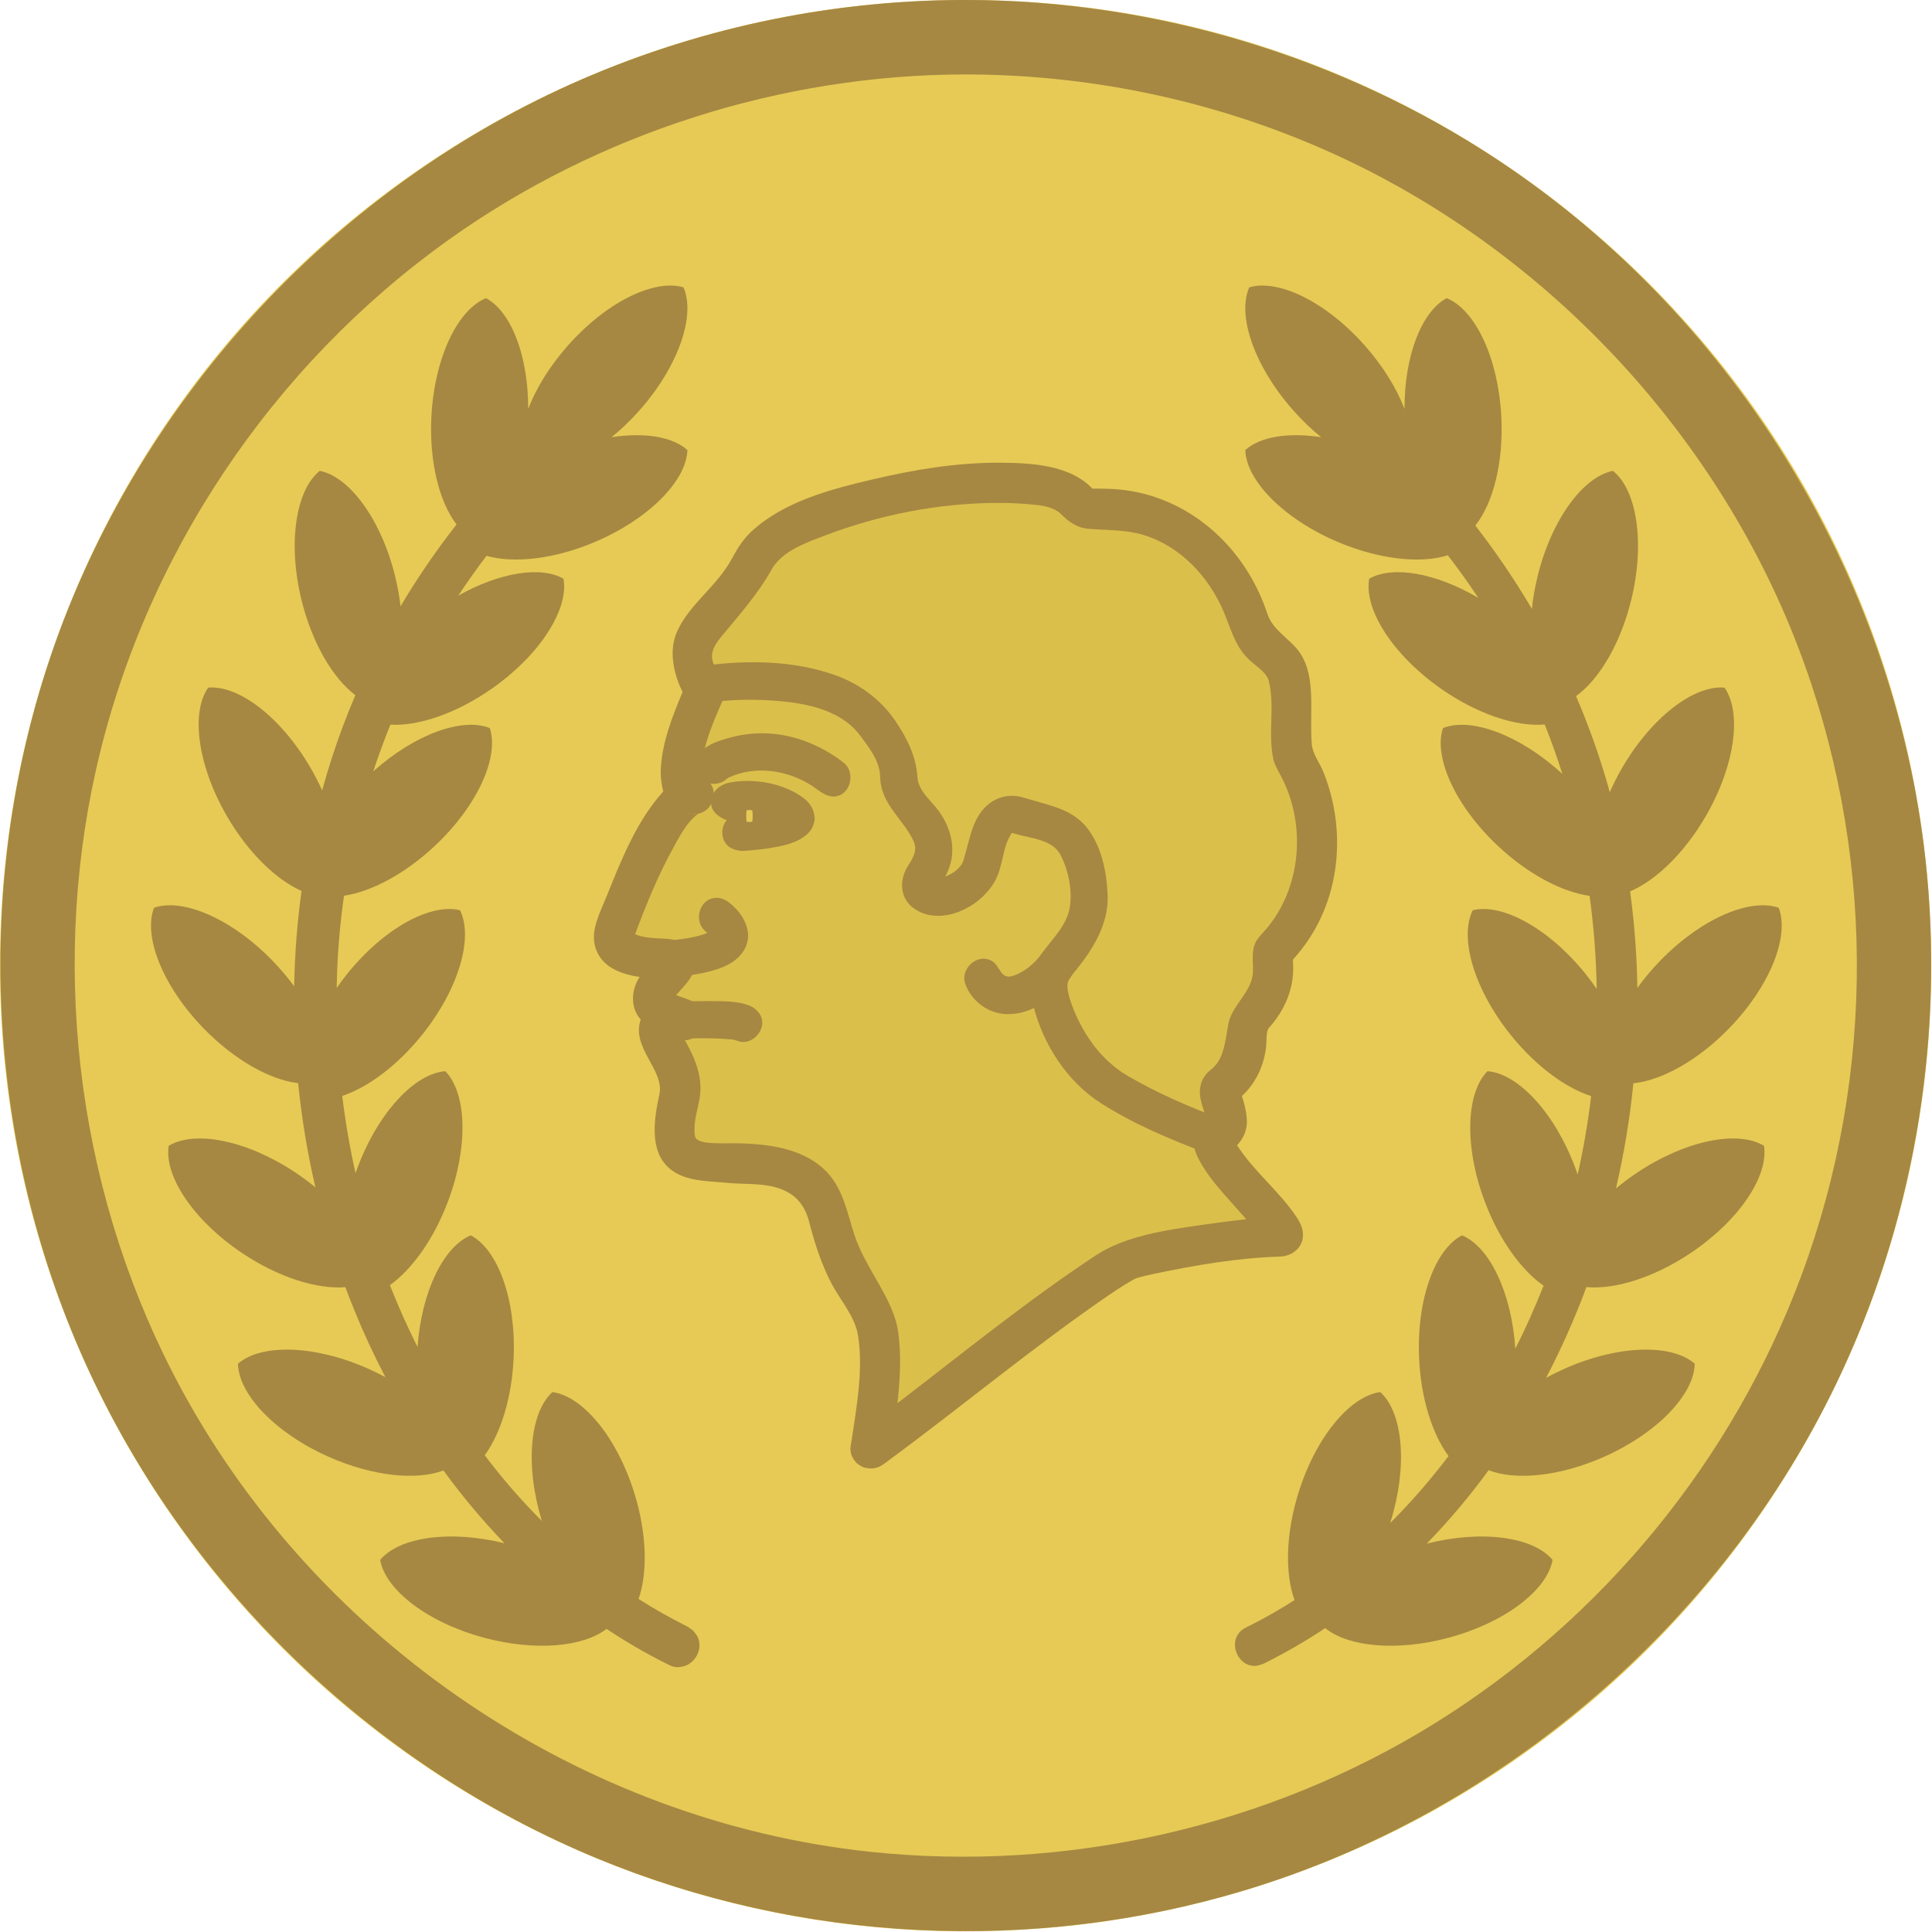
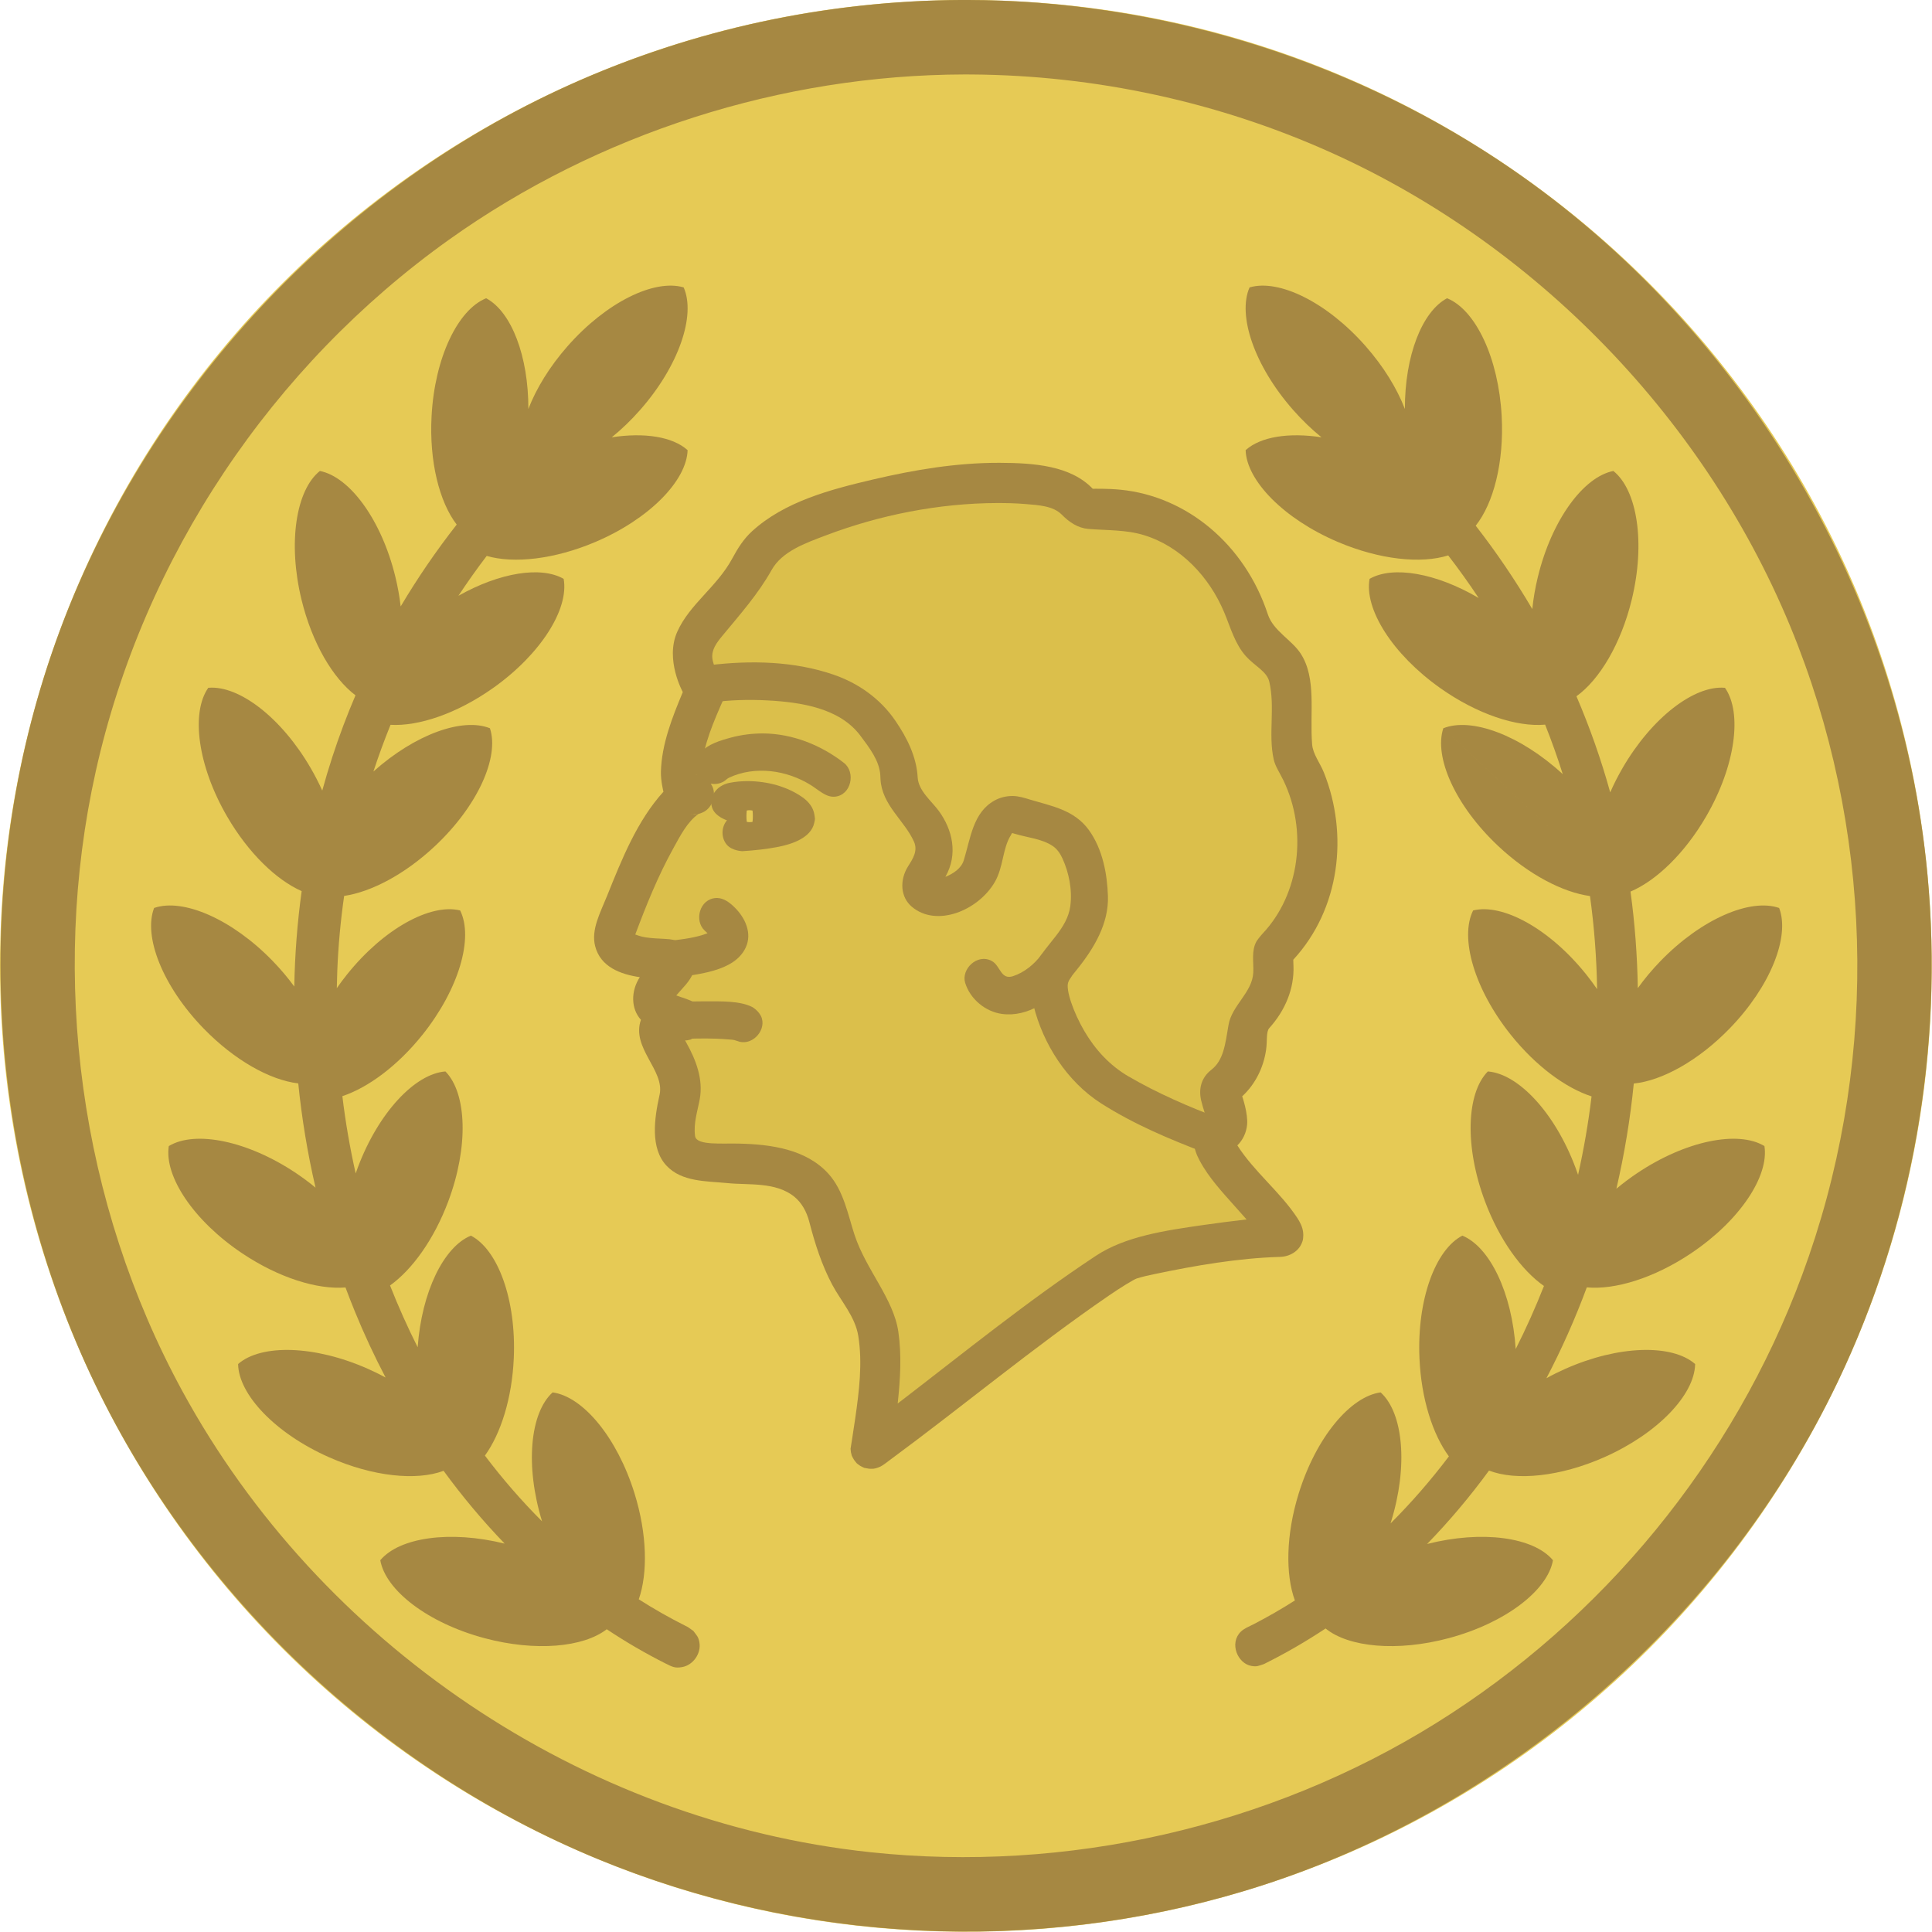
- <svg xmlns="http://www.w3.org/2000/svg" width="100%" height="100%" viewBox="0 0 865 865" version="1.1" xml:space="preserve" style="fill-rule:evenodd;clip-rule:evenodd;stroke-linejoin:round;stroke-miterlimit:2;">
+ <svg xmlns="http://www.w3.org/2000/svg" width="100%" height="100%" viewBox="0 0 756 756" version="1.1" xml:space="preserve" style="fill-rule:evenodd;clip-rule:evenodd;stroke-linejoin:round;stroke-miterlimit:2;">
  <g transform="matrix(1,0,0,1,-687.256,-387.769)">
    <g transform="matrix(2.02492,0,0,2.35797,0,0)">
-       <g transform="matrix(1.36605,0,0,0.653248,-4537.04,-1672.57)">
+       <g transform="matrix(1.19418,0,0,0.571058,-3923.5,-1441.44)">
        <g transform="matrix(0.446468,0,0,0.80177,1112.14,1537.37)">
          <circle cx="5854.59" cy="1940.01" r="350.082" style="fill:rgb(230,202,85);" />
        </g>
        <g transform="matrix(0.446468,0,0,0.80177,1112.14,1537.37)">
          <path d="M5855.15,1589.93C5923.24,1590.09 5991.07,1610.51 6047.64,1647.99C6134.12,1705.31 6193.31,1802.16 6203.13,1907C6209.01,1969.78 6197.71,2034.07 6170.59,2090.77C6128.59,2178.55 6048.69,2247.24 5955.56,2275.29C5879.1,2298.31 5795.04,2294.33 5720.83,2263.59C5642.07,2230.96 5576.04,2168.44 5539.05,2091.73C5499.73,2010.17 5493.75,1913.02 5523.26,1826.77C5554.18,1736.39 5623.9,1659.77 5711.54,1620.44C5755.79,1600.58 5804,1590.2 5852.89,1589.93C5853.65,1589.93 5854.4,1589.93 5855.15,1589.93ZM5854.07,1616.92C5787.86,1617.08 5721.43,1638.16 5667.23,1676.83C5603.3,1722.45 5556.57,1791.62 5539.22,1869.51C5522.55,1944.33 5533.32,2025.79 5570.73,2094.36C5620.34,2185.3 5714.96,2250.09 5820.02,2261.27C5890.96,2268.82 5964.41,2252.21 6024.94,2214.53C6085.37,2176.92 6132.72,2119.51 6157.73,2051.96C6184.81,1978.85 6184.41,1897.22 6156.16,1823.89C6126.18,1746.09 6064.12,1679.98 5987.04,1645.27C5946.21,1626.88 5901.59,1617.24 5856.68,1616.93C5855.81,1616.92 5854.94,1616.92 5854.07,1616.92Z" style="fill:rgb(166,136,66);" />
        </g>
        <g transform="matrix(0.307187,0,0,0.551648,2246.5,1683.77)">
          <path d="M4680.67,2405.82C4680.67,2405.82 4654.26,2461.64 4673.1,2463.92C4673.74,2463.99 4659.32,2461.24 4631.97,2534.87C4626.73,2548.98 4646.49,2550.19 4656.97,2550.6C4678.41,2551.42 4633.99,2569.95 4659.79,2579.63C4685.6,2589.3 4643.26,2571.97 4658.18,2596.96C4673.1,2621.96 4662.5,2620.74 4663.02,2642.92C4663.42,2660.26 4683.98,2657.03 4692.85,2658.24C4701.72,2659.45 4736.8,2654.21 4744.46,2687.67C4752.12,2721.14 4767.03,2730.81 4769.86,2745.73C4772.68,2760.64 4770.94,2782.18 4766.23,2808.62C4765.92,2810.37 4886.77,2714.28 4902.5,2709.04C4918.22,2703.8 4972.24,2696.95 4982.32,2696.95C4992.4,2696.95 4935.55,2648.55 4949.12,2643.03C4961.26,2638.09 4946.39,2621.65 4951.42,2617.94C4969.91,2604.3 4961.05,2587.91 4968.17,2580.11C4984.8,2561.9 4975.04,2550.03 4979.38,2545.6C5016.07,2508.04 4998.15,2458.09 4990.39,2446.98C4985.63,2440.17 4989.98,2415.54 4986.36,2401.43C4982.73,2387.32 4971.44,2390.94 4965.39,2372.4C4959.34,2353.85 4940.37,2311.8 4883.55,2313.54C4869.26,2313.97 4884.15,2298.42 4825.65,2299.94C4805.24,2300.47 4718.25,2312.73 4704.14,2341.76C4690.03,2370.79 4663.9,2377.2 4674.71,2401.83C4675.98,2404.73 4680.67,2405.82 4680.67,2405.82Z" style="fill:rgb(219,191,75);" />
        </g>
        <g transform="matrix(0.307187,0,0,0.551648,2246.5,1683.77)">
          <path d="M4834.04,2289.24C4852.28,2289.3 4871.55,2290.7 4883.21,2302.92C4883.21,2302.92 4890.93,2302.73 4897.82,2303.41C4932.87,2306.86 4963.41,2332.38 4975.45,2369.07C4978.38,2377.87 4988.09,2382.5 4992.79,2389.8C5001.2,2402.85 4997.47,2420.77 4998.77,2437.49C4999.18,2442.76 5002.91,2447.2 5005.02,2452.51C5017.93,2484.91 5013.61,2524.14 4988.85,2551.01C4988.85,2551.01 4988.85,2552.25 4988.9,2553.08C4988.92,2553.62 4988.92,2553.62 4988.95,2554.16C4989.44,2566.24 4984.54,2577.81 4976.22,2587.01C4974.45,2588.97 4975.24,2593.83 4974.49,2598.74C4973.1,2607.89 4968.88,2616.54 4961.94,2622.97C4961.94,2622.97 4965.13,2631.97 4964.51,2638.07C4964.1,2642.11 4962.29,2646 4959.39,2648.82C4968.19,2662.64 4981.89,2673.27 4990.91,2686.95C4992.41,2689.21 4993.67,2691.72 4994.02,2694.42L4994.13,2696.02C4994.05,2698.73 4993.8,2699.08 4993.34,2700.26C4991.62,2704.64 4986.88,2707.44 4981.82,2707.55C4959.59,2708.22 4937.38,2712.08 4915.75,2716.61C4912.61,2717.27 4909.45,2717.96 4906.43,2718.91C4904.84,2719.41 4897.73,2723.79 4891.69,2727.94C4852.05,2755.14 4814.98,2786.09 4775.93,2814.86C4773.75,2816.47 4772.05,2818.06 4769.02,2818.88C4769.02,2818.88 4767.93,2819.12 4767.82,2819.13C4765.34,2819.28 4765.34,2819.13 4762.89,2818.7L4762.88,2818.7C4760.81,2817.75 4760.81,2817.74 4758.99,2816.37L4758.98,2816.37C4757.39,2814.48 4757.38,2814.47 4756.27,2812.26L4756.27,2812.25C4755.79,2810.47 4755.79,2810.47 4755.63,2808.63C4755.63,2808.63 4756.98,2800.3 4758.07,2792.77C4760.16,2778.26 4761.98,2763.48 4759.7,2749.18C4758.08,2739.05 4750.56,2730.81 4746,2722.25C4740.41,2711.74 4736.84,2700.49 4733.83,2688.83C4732.5,2683.86 4730.01,2679.1 4726,2675.85C4716.21,2667.9 4701.79,2669.81 4690.94,2668.69C4679.51,2667.59 4666.74,2668.08 4658.69,2659.52C4650,2650.28 4652.24,2634.64 4655.03,2622.13C4657.86,2609.18 4640,2597.56 4645.2,2582.65C4639.85,2576.76 4639.87,2567.49 4644.6,2560.2C4634.67,2558.74 4623.85,2554.91 4621.06,2543.76C4618.89,2535.09 4623.8,2526.24 4627.42,2517.24C4635.23,2497.8 4643.24,2477.75 4657.06,2462.51C4657.06,2462.51 4655.61,2456.8 4655.73,2452.01C4656.09,2437.48 4661.68,2423.39 4667.26,2410.01C4667.26,2410.01 4657.8,2392.96 4664.3,2378.33C4670.86,2363.58 4685.3,2354.63 4693.44,2339.42C4696.22,2334.22 4699.41,2329.24 4703.73,2325.3C4720.89,2309.63 4744.99,2303.3 4767.45,2298.03C4789.28,2292.92 4811.28,2289.2 4834.04,2289.24ZM4832.82,2310.43C4801.88,2310.54 4770.82,2316.78 4742.62,2327.47C4731.77,2331.58 4719.55,2335.85 4714.01,2345.76C4706.89,2358.48 4697.26,2369.28 4687.93,2380.58C4685.14,2383.95 4682.32,2387.74 4682.82,2392.18C4682.96,2393.39 4683.28,2394.57 4683.68,2395.72L4686.1,2396.72C4689.4,2399.42 4691.74,2403.28 4691.16,2407.32C4690.86,2409.4 4689.83,2411.23 4688.99,2413.13C4683.64,2425.25 4678.12,2437.66 4677.01,2450.9C4676.9,2452.23 4676.96,2454.19 4676.96,2454.19L4678.9,2455.04L4681.49,2457.42C4682.04,2458.45 4682.78,2459.41 4683.15,2460.51C4684.69,2465.05 4682.72,2470.37 4678.8,2472.86C4677.56,2473.65 4675.46,2474.24 4675.46,2474.24C4669.61,2478.42 4665.96,2485.6 4662.14,2492.54C4654.17,2506.97 4647.99,2522.3 4642.22,2537.72C4642.22,2537.72 4644.95,2538.82 4647.65,2539.23C4651.08,2539.74 4654.56,2539.86 4658.03,2540.04C4660.04,2540.15 4660.58,2540.23 4661.82,2540.46C4665.33,2541.1 4668.79,2543.32 4669.6,2544.06C4669.77,2544.22 4669.95,2544.39 4670.12,2544.56C4671.04,2545.51 4671.81,2546.59 4672.38,2547.76C4672.56,2548.13 4672.72,2548.5 4672.86,2548.88C4674.2,2552.49 4673.68,2553 4673.59,2554.17C4673.53,2554.91 4673.4,2555.66 4673.21,2556.38C4673.09,2556.86 4672.94,2557.33 4672.77,2557.8C4671.04,2562.45 4667.05,2565.98 4663.92,2569.7L4663.83,2569.82C4667.15,2571.06 4670.68,2571.96 4673.58,2573.66C4674.71,2574.31 4674.67,2574.38 4674.67,2574.38C4675.5,2575.1 4676.87,2576.68 4677.95,2578.44L4677.95,2578.45C4678.68,2580.61 4678.68,2580.62 4678.93,2582.89C4678.93,2582.89 4678.86,2584.55 4678.57,2585.61C4678.15,2587.22 4676.82,2589.87 4675.41,2590.78C4673.82,2591.81 4671.3,2593.08 4671.3,2593.08C4671.3,2593.08 4669.76,2593.42 4669.76,2593.42C4669.48,2593.45 4669.45,2593.51 4668.45,2593.52C4668.65,2593.87 4668.85,2594.22 4669.05,2594.58C4674.17,2603.74 4678.11,2613.86 4676.18,2624.47C4675.04,2630.74 4672.88,2636.87 4673.68,2643.59C4673.7,2643.77 4673.73,2643.95 4673.77,2644.14C4674.84,2648.93 4687.92,2647.63 4696.89,2647.87C4714.02,2648.26 4732.23,2650.89 4743.88,2663.65C4751.99,2672.54 4754.24,2685.3 4757.7,2695.86C4763.77,2714.38 4778.32,2729.58 4780.82,2747.1C4782.58,2759.39 4781.83,2771.92 4780.51,2784.31L4780.45,2784.8C4814.91,2758.37 4848.98,2730.66 4884.89,2706.96C4900.48,2696.66 4921.58,2693.62 4941.45,2690.76C4948.96,2689.68 4956.49,2688.71 4964.03,2687.85L4964.25,2687.83C4962.37,2685.71 4960.48,2683.6 4958.6,2681.48C4951.67,2673.66 4944.49,2666.07 4939.55,2656.87C4937.82,2653.65 4936.47,2650.13 4936.42,2646.42C4936.42,2646.42 4936.94,2638 4943.06,2634.24C4943.06,2634.24 4941.22,2629 4940.32,2625.13C4938.94,2619.18 4940.25,2613.17 4945.76,2608.93C4952.11,2603.94 4953.01,2595.63 4954.74,2585.36C4956.49,2575.01 4967.28,2568.32 4967.78,2557.74C4968.04,2552.19 4966.65,2546.35 4969.52,2541.24C4969.52,2541.24 4971.09,2538.96 4972.72,2537.22C4992.3,2516.45 4996.44,2483.03 4983.67,2456.56C4981.6,2452.27 4979.38,2449.24 4978.53,2445.44C4975.59,2432.28 4979.39,2418.06 4976.2,2404.52C4974.93,2399.12 4968.48,2396.22 4963.96,2391.2C4958.09,2384.69 4955.74,2375.83 4952.47,2368.03C4944.63,2349.36 4929.6,2333.26 4910.11,2327.32C4900.68,2324.44 4890.66,2324.88 4880.83,2324.06C4875.48,2323.61 4870.88,2320.61 4866.84,2316.48C4862.28,2311.93 4854.76,2311.53 4847.66,2310.95C4842.72,2310.54 4837.76,2310.43 4832.82,2310.43ZM4957.52,2645.26C4957.52,2645.26 4957.51,2645.24 4957.52,2645.26ZM4672.06,2474.46C4672.06,2474.46 4671.08,2474.33 4671.08,2474.33C4671.08,2474.33 4673.34,2474.51 4673.34,2474.51C4674.09,2474.48 4675.15,2474.26 4675.15,2474.26C4674.12,2474.33 4673.09,2474.39 4672.06,2474.46ZM4674.16,2453.42C4674.16,2453.42 4675.89,2453.55 4674.17,2453.37C4674.17,2453.39 4674.16,2453.4 4674.16,2453.42Z" style="fill:rgb(166,136,66);" />
        </g>
        <g transform="matrix(0.307187,0,0,0.551648,2246.5,1683.77)">
          <path d="M4864.47,2544.44C4872.1,2544.94 4876.44,2554.64 4870.76,2561.54C4861.86,2572.33 4849.09,2581.41 4835.39,2579.56C4826.66,2578.38 4818.63,2571.74 4816,2563.17C4813.82,2556.05 4822.3,2547.56 4829.98,2551.64C4834.63,2554.11 4834.64,2561.77 4841.18,2559.68C4847.2,2557.74 4852.58,2553.23 4856.12,2548.42C4856.12,2548.42 4859.59,2544.73 4863.32,2544.46C4864.06,2544.4 4864.23,2544.44 4864.47,2544.44Z" style="fill:rgb(166,136,66);" />
        </g>
        <g transform="matrix(0.307187,0,0,0.551648,2246.5,1683.77)">
          <path d="M4841.38,2464.76C4844.36,2464.86 4847.24,2465.75 4850.07,2466.62C4861.36,2470.03 4873.43,2471.99 4881.18,2482.7C4888.5,2492.83 4890.84,2506.03 4891.21,2517.49C4891.68,2531.79 4884.13,2544.77 4874.53,2556.62C4872.94,2558.61 4871.14,2560.58 4870.29,2562.92C4868.86,2566.87 4873.15,2578.95 4878.75,2588.53C4884.43,2598.25 4892.11,2606.68 4901.99,2612.44C4917.34,2621.39 4933.76,2628.46 4950.23,2634.69L4951.92,2635.37C4954.75,2636.94 4955.29,2637.82 4956.17,2639.42C4959.94,2646.22 4952.94,2656.64 4943.79,2653.22C4943.41,2653.08 4943.04,2652.94 4942.67,2652.8C4923.69,2645.58 4904.81,2637.66 4887.59,2626.66C4869.72,2615.24 4857.06,2595.52 4852.02,2575.12C4850.15,2567.57 4849.69,2559.61 4853.56,2552.5C4859.1,2542.31 4869.79,2534.7 4871.39,2522.77C4872.54,2514.16 4870.63,2505.02 4867.23,2497.6C4866.08,2495.09 4864.49,2492.7 4862.16,2491.13C4856.33,2487.18 4848.69,2486.71 4841.86,2484.58C4841.74,2484.54 4841.61,2484.5 4841.49,2484.47C4840.3,2484.19 4840.88,2484.12 4840,2485.53C4835.63,2492.55 4836.2,2502.19 4831.61,2510.09C4822.86,2525.12 4800.89,2534.16 4787.85,2523.05C4781.91,2518 4781.35,2509.08 4785.97,2501.73C4788.47,2497.8 4791.18,2493.63 4789.05,2488.84C4784.07,2477.65 4772.12,2469.57 4771.4,2455.87C4771.36,2455.15 4771.33,2454.43 4771.29,2453.7C4770.78,2446.12 4765.68,2439.51 4760.76,2432.93C4749.95,2418.52 4729.66,2415.34 4711.87,2414.4C4701.97,2413.88 4692,2414.14 4682.24,2415.51C4682.24,2415.51 4673.33,2415.38 4671.29,2408.69C4669.62,2403.22 4673.6,2396.89 4679.77,2396.05C4680.22,2395.99 4680.67,2395.93 4681.12,2395.87C4703.13,2393.18 4726.03,2393.72 4746.75,2400.86C4759.72,2405.33 4771.32,2413.49 4779.25,2425.13C4785.43,2434.18 4790.38,2444.05 4790.99,2455.01C4791.42,2462.11 4798.35,2467.43 4802.19,2472.72C4809.24,2482.42 4812.42,2495.32 4805.59,2507.35C4809.81,2505.67 4813.96,2502.86 4815.26,2498.66C4818.9,2486.93 4820.08,2473.5 4831.43,2467.16C4834.27,2465.58 4837.51,2464.78 4840.79,2464.75C4841.09,2464.75 4841.08,2464.75 4841.38,2464.76Z" style="fill:rgb(166,136,66);" />
        </g>
        <g transform="matrix(0.307187,0,0,0.551648,2245.35,1683.77)">
          <path d="M4689.23,2518.49C4692.76,2518.63 4695.76,2520.92 4698.45,2523.59C4703.76,2528.87 4707.68,2536.96 4704.15,2544.58C4698.22,2557.36 4678.73,2558.76 4663.52,2560.86C4663.52,2560.86 4658.18,2561.45 4655,2558.71C4649.9,2554.31 4651.35,2544.41 4658.18,2542.03C4660.44,2541.24 4662.89,2541.18 4665.3,2540.9C4671.67,2540.14 4678.16,2539.34 4684.02,2537.05C4684.02,2537.05 4682.47,2535.59 4682.47,2535.59C4676.94,2530.42 4679.78,2518.97 4688.5,2518.5C4688.74,2518.49 4688.99,2518.49 4689.23,2518.49ZM4663.66,2560.83C4664.16,2560.72 4663.78,2560.8 4663.66,2560.83Z" style="fill:rgb(166,136,66);" />
        </g>
        <g transform="matrix(0.307187,0,0,0.551648,2246.5,1683.77)">
          <path d="M4701.73,2456.92C4711.82,2457.01 4722.12,2459.7 4730.25,2465.39C4732.63,2467.06 4734.71,2469.24 4735.83,2471.93C4735.83,2471.93 4736.31,2473.31 4736.31,2473.31C4736.53,2474.14 4736.69,2475.31 4736.69,2475.31C4736.82,2476.86 4737.14,2476.11 4736.46,2479.09C4734.71,2486.77 4724.86,2490.11 4717.77,2491.5C4711.45,2492.75 4705.03,2493.42 4698.61,2493.83C4698.61,2493.83 4693.34,2493.65 4690.6,2490.6C4687.43,2487.08 4687.35,2481.28 4690.53,2477.57C4690.53,2477.57 4684.11,2475.61 4682.63,2470.71C4680.93,2465.07 4685.07,2459.22 4691.76,2457.85C4695.03,2457.18 4698.37,2456.91 4701.73,2456.92Z" style="fill:rgb(166,136,66);" />
        </g>
        <g transform="matrix(0.307187,0,0,0.551648,2247.93,1684.69)">
          <ellipse cx="4697.82" cy="2473.72" rx="1.689" ry="6.664" style="fill:rgb(230,202,85);" />
        </g>
        <g transform="matrix(0.307187,0,0,0.551648,2247.93,1684.69)">
          <path d="M4698.38,2457.26C4701.85,2457.53 4702.37,2458.26 4703.15,2458.73C4703.53,2458.96 4705.31,2460.21 4706.46,2461.87C4709.65,2466.46 4709.72,2472.5 4709.08,2477.79C4708.58,2481.94 4707.01,2486.17 4703.51,2488.48C4699.97,2490.82 4696.81,2490.26 4695.37,2489.9C4687.55,2487.95 4685.53,2476.36 4686.69,2468.79C4687.25,2465.09 4688.66,2461.26 4692.14,2458.97C4693.53,2458.05 4695.14,2457.47 4696.81,2457.3C4697.84,2457.2 4698.05,2457.25 4698.38,2457.26ZM4697.39,2470.58C4696.37,2470.66 4695.8,2470.79 4695.58,2470.85C4694.26,2471.18 4693.13,2471.08 4690.86,2473.72C4690.86,2473.72 4694.16,2476.87 4697.82,2476.87C4699.4,2476.87 4700.95,2476.47 4702.35,2475.7C4703.78,2474.9 4703.19,2475.58 4704.78,2473.72C4704.78,2473.72 4703.01,2472.13 4702.63,2471.91C4700.66,2470.71 4698.35,2470.57 4697.39,2470.58Z" style="fill:rgb(166,136,66);" />
        </g>
        <g transform="matrix(0.307187,0,0,0.551648,2246.5,1683.77)">
          <path d="M4709.69,2431.8C4725.07,2431.93 4740.14,2437.96 4752.13,2447.31C4758.51,2452.28 4755.99,2464.41 4747.3,2465.13C4742.65,2465.51 4738.86,2461.6 4734.61,2458.96C4721.84,2451.03 4705.24,2448.76 4691.67,2455.09C4690.52,2455.62 4689.91,2456.45 4689,2457C4686.8,2458.33 4684.37,2458.74 4681.66,2458.21C4681.66,2458.21 4680.47,2457.87 4680.47,2457.87C4679.88,2457.65 4679.65,2457.61 4678.46,2456.9C4678.46,2456.9 4677.75,2456.53 4676.61,2455.39C4676.61,2455.39 4674.58,2452.23 4674.58,2452.23C4673.56,2449.49 4673.92,2450.64 4673.88,2448.58C4673.88,2448.58 4673.81,2447.77 4674.17,2446.18C4674.17,2446.18 4674.93,2444.13 4674.93,2444.13C4675.71,2442.64 4676.03,2442.32 4676.71,2441.61C4680.67,2437.47 4686.71,2435.58 4692.56,2434C4698.13,2432.5 4703.86,2431.78 4709.69,2431.8ZM4682.14,2438.97C4682.14,2438.97 4682.24,2438.95 4682.14,2438.97ZM4682.51,2438.91C4682.51,2438.91 4682.52,2438.91 4682.51,2438.91Z" style="fill:rgb(166,136,66);" />
        </g>
        <g transform="matrix(0.307187,0,0,0.551648,2246.5,1683.77)">
          <path d="M4678.69,2572.92C4687.52,2572.95 4697.22,2572.59 4703.88,2575.93C4703.88,2575.93 4707.82,2578.18 4708.92,2581.95C4710.95,2588.85 4703.25,2596.96 4695.67,2593.73C4694.08,2593.05 4692.39,2593.09 4690.7,2592.95C4683.4,2592.34 4676.03,2592.43 4668.67,2592.69C4668.67,2592.69 4656.98,2589.79 4658.71,2580.99C4659.67,2576.15 4664.48,2573.18 4669.79,2573.03C4672.76,2572.96 4675.73,2572.92 4678.69,2572.92ZM4695.08,2593.46C4695.08,2593.46 4695.07,2593.45 4695.08,2593.46Z" style="fill:rgb(166,136,66);" />
        </g>
        <g transform="matrix(0.361514,0,0,0.649208,582.101,932.023)">
          <path d="M8570.24,3024.66C8575.74,3037.15 8568.11,3059.79 8550.75,3079.5C8546.69,3084.12 8542.4,3088.22 8538.05,3091.75C8552.66,3089.51 8565.19,3091.48 8571.88,3097.4L8572,3097.51C8571.57,3111.15 8554.93,3128.28 8530.76,3138.58C8512.4,3146.4 8494.2,3148.36 8482.07,3144.85C8477.65,3150.65 8473.43,3156.6 8469.41,3162.69C8487.93,3152.26 8506.4,3149.32 8516.51,3155.11L8445.59,3205.35C8445.59,3205.35 8516.51,3155.11 8516.51,3155.11C8518.99,3168.54 8506.34,3188.81 8484.91,3203.99C8468.78,3215.41 8451.59,3221.18 8439.02,3220.45C8436.24,3227.32 8433.68,3234.29 8431.36,3241.35C8450.04,3224.66 8471.3,3217.07 8483.52,3221.99L8421.07,3280.6C8421.07,3280.6 8483.52,3221.99 8483.52,3221.99C8487.81,3234.95 8478.06,3256.76 8458.9,3274.74C8445.45,3287.36 8430.41,3295.24 8418.26,3297.04C8416.67,3308.08 8415.64,3319.24 8415.19,3330.46C8415.09,3333.08 8415.01,3335.71 8414.97,3338.34C8416.39,3336.28 8417.91,3334.24 8419.53,3332.22C8435.95,3311.71 8456.92,3300.28 8470.18,3303.54L8415.94,3371.29C8415.94,3371.29 8470.18,3303.54 8470.18,3303.54C8476.26,3315.76 8469.7,3338.73 8453.28,3359.24C8442.16,3373.13 8428.95,3382.85 8417.46,3386.67C8418.86,3398.29 8420.85,3409.84 8423.42,3421.26C8423.72,3420.38 8424.04,3419.5 8424.37,3418.62C8433.59,3394.02 8449.98,3376.63 8463.59,3375.61L8463.7,3375.72C8473.17,3385.52 8474.04,3409.3 8464.85,3433.8C8458.49,3450.77 8448.72,3464.31 8438.8,3471.41C8442.5,3480.8 8446.62,3490.03 8451.17,3499.07C8452.97,3474.22 8462.86,3454.09 8474.99,3449.1L8471.24,3533.48C8471.24,3533.48 8474.99,3449.1 8474.99,3449.1C8487.11,3455.39 8495.35,3477.81 8494.19,3504.05C8493.39,3521.97 8488.38,3537.72 8481.27,3547.57C8489.11,3557.94 8497.65,3567.8 8506.85,3576.99C8499.18,3552.01 8501.49,3528.39 8511.58,3519.27L8511.74,3519.3C8525.23,3521.23 8540.48,3539.49 8548.24,3564.49C8553.88,3582.66 8554.23,3600.15 8550.14,3611.89C8556.91,3616.21 8563.92,3620.19 8571.15,3623.82L8572.12,3624.31L8574.55,3626.03C8576.11,3628.12 8576.83,3628.58 8577.29,3631.25C8578.11,3636.1 8574.51,3641.39 8569.49,3642.24C8566.44,3642.76 8565.32,3642.23 8562.1,3640.61C8553.01,3636.04 8544.24,3630.91 8535.8,3625.29C8525.36,3633.39 8503.89,3635.39 8481.04,3629.27C8455.67,3622.47 8436.78,3607.85 8434.44,3594.4L8434.54,3594.28C8443.13,3584.19 8465.65,3580.92 8490.12,3586.96C8480.28,3576.77 8471.15,3565.85 8462.77,3554.37C8450.68,3558.92 8431.09,3557 8411.41,3548.26C8387.4,3537.6 8371.01,3520.22 8370.79,3506.57L8455.68,3544.27C8455.68,3544.27 8370.79,3506.57 8370.79,3506.57C8381.07,3497.59 8404.95,3498.09 8428.96,3508.75C8431.68,3509.96 8434.3,3511.25 8436.81,3512.61C8431.73,3502.93 8427.13,3493.03 8423.03,3482.98C8421.58,3479.44 8420.19,3475.88 8418.86,3472.3C8406.33,3473.33 8389.03,3468.01 8372.65,3457.04C8350.82,3442.43 8337.65,3422.5 8339.77,3409.01L8339.91,3408.93C8351.62,3401.95 8374.96,3406.56 8396.71,3421.11C8399.8,3423.19 8402.72,3425.36 8405.45,3427.62C8401.88,3412.25 8399.3,3396.65 8397.72,3380.96C8385.18,3379.51 8369.16,3370.63 8355.26,3356.29C8336.99,3337.42 8328.29,3315.17 8333.19,3302.43L8333.34,3302.38C8346.25,3298.01 8368.11,3307.41 8386.32,3326.21C8389.9,3329.91 8393.12,3333.74 8395.94,3337.6C8396.19,3323.31 8397.29,3309.04 8399.24,3294.89C8387.89,3289.88 8375.37,3277.83 8365.87,3261.48C8352.68,3238.76 8349.61,3215.07 8357.43,3203.89L8357.59,3203.87C8371.17,3202.75 8390.13,3217.14 8403.26,3239.77C8405.22,3243.14 8406.95,3246.53 8408.46,3249.89C8409.84,3244.86 8411.34,3239.86 8412.95,3234.9C8416,3225.52 8419.47,3216.3 8423.34,3207.24C8413.25,3199.64 8403.91,3183.87 8399.18,3164.45C8392.97,3138.92 8396.73,3115.33 8407.4,3106.82L8428.86,3195L8407.4,3106.82C8420.79,3109.47 8434.98,3128.7 8441.19,3154.22C8442.28,3158.72 8443.07,3163.15 8443.56,3167.46C8451.12,3154.73 8459.5,3142.49 8468.64,3130.82C8460.9,3120.74 8456.31,3102.66 8457.39,3082.34C8458.78,3056.1 8469.16,3034.59 8481.83,3029.51L8481.97,3029.59C8493.1,3035.61 8500.78,3055.36 8500.72,3079.07C8504.24,3069.93 8510.21,3060.12 8518.3,3050.93C8535.6,3031.29 8556.99,3020.87 8570.09,3024.61L8570.24,3024.66Z" style="fill:rgb(166,136,66);" />
        </g>
        <g transform="matrix(0.361514,0,0,0.649208,582.101,932.023)">
          <path d="M8823.7,3024.61C8836.8,3020.87 8858.19,3031.29 8875.48,3050.93C8883.57,3060.12 8889.55,3069.93 8893.07,3079.07C8893.01,3055.26 8900.75,3035.45 8911.95,3029.51L8912.1,3029.57C8924.7,3034.76 8935.02,3056.21 8936.4,3082.34C8937.49,3102.99 8932.73,3121.33 8924.77,3131.31C8933.98,3143.15 8942.45,3155.63 8950.1,3168.63C8950.58,3163.96 8951.4,3159.13 8952.6,3154.22C8958.81,3128.7 8972.99,3109.47 8986.38,3106.82L8964.65,3196.11C8964.65,3196.11 8986.38,3106.82 8986.38,3106.82C8997.06,3115.33 9000.82,3138.92 8994.61,3164.45C8989.79,3184.24 8980.18,3200.24 8969.86,3207.67C8975.85,3221.63 8980.92,3236.01 8984.98,3250.69C8986.56,3247.06 8988.41,3243.41 8990.52,3239.77C9003.66,3217.14 9022.61,3202.75 9036.19,3203.87L9036.35,3203.89C9044.18,3215.07 9041.1,3238.76 9027.91,3261.48C9018.28,3278.07 9005.53,3290.23 8994.06,3295.1C8996.02,3309.41 8997.1,3323.85 8997.33,3338.32C9000.27,3334.21 9003.66,3330.14 9007.47,3326.21C9025.74,3307.34 9047.7,3297.94 9060.59,3302.43L9060.65,3302.58C9065.43,3315.34 9056.73,3337.49 9038.52,3356.29C9024.43,3370.83 9008.16,3379.75 8995.53,3381.02C8993.95,3396.88 8991.34,3412.62 8987.74,3428.11C8990.64,3425.68 8993.76,3423.34 8997.08,3421.11C9018.82,3406.56 9042.17,3401.95 9053.88,3408.93L9054.01,3409.01C9056.13,3422.5 9042.96,3442.43 9021.13,3457.04C9004.57,3468.13 8987.07,3473.45 8974.5,3472.26C8969.33,3486.21 8963.3,3499.81 8956.43,3512.92C8959.1,3511.44 8961.91,3510.05 8964.83,3508.75C8988.74,3498.13 9012.53,3497.59 9022.87,3506.47L9023,3506.57L8937.58,3544.5C8937.58,3544.5 9023,3506.57 9023,3506.57L9022.99,3506.73C9022.65,3520.36 9006.29,3537.64 8982.38,3548.26C8962.54,3557.07 8942.78,3558.95 8930.73,3554.26C8922.26,3565.85 8913.01,3576.84 8903.01,3587.13C8927.73,3580.86 8950.58,3584.1 8959.25,3594.28L8959.35,3594.4C8957.01,3607.85 8938.12,3622.47 8912.74,3629.27C8889.59,3635.47 8867.85,3633.34 8857.57,3624.95C8848.86,3630.73 8839.79,3635.98 8830.41,3640.66L8829.9,3640.91C8827.55,3641.65 8826.92,3642.15 8824.4,3641.72C8818.15,3640.67 8814.4,3631.51 8819.6,3626.41C8821.14,3624.9 8823.26,3624.11 8825.29,3623.07C8831.65,3619.79 8837.83,3616.23 8843.83,3612.41C8839.55,3600.67 8839.83,3582.93 8845.55,3564.49C8853.33,3539.39 8868.68,3521.09 8882.21,3519.27L8882.33,3519.38C8892.35,3528.61 8894.6,3552.3 8886.84,3577.3C8886.78,3577.5 8886.71,3577.71 8886.65,3577.92C8896.03,3568.56 8904.75,3558.51 8912.77,3547.91C8905.52,3538.09 8900.4,3522.18 8899.6,3504.05C8898.43,3477.81 8906.68,3455.39 8918.79,3449.1L8922.2,3525.64L8918.79,3449.1C8931.06,3454.14 8941.03,3474.65 8942.67,3499.87C8947.34,3490.64 8951.56,3481.2 8955.32,3471.64C8945.29,3464.61 8935.37,3450.96 8928.94,3433.8C8919.71,3409.2 8920.62,3385.33 8930.2,3375.61L8930.36,3375.62C8943.94,3376.77 8960.23,3394.12 8969.42,3418.62C8969.83,3419.71 8970.22,3420.8 8970.59,3421.88C8973.19,3410.31 8975.21,3398.58 8976.63,3386.77C8965.07,3383.02 8951.72,3373.25 8940.51,3359.24C8924.09,3338.73 8917.53,3315.76 8923.61,3303.54L8978.12,3371.63L8923.61,3303.54C8936.86,3300.28 8957.84,3311.71 8974.26,3332.22C8975.99,3334.38 8977.61,3336.57 8979.11,3338.76C8978.89,3324.82 8977.83,3310.89 8975.93,3297.1C8963.71,3295.41 8948.49,3287.51 8934.88,3274.74C8915.73,3256.76 8905.98,3234.95 8910.27,3221.99L8973.37,3281.21C8973.37,3281.21 8921.44,3232.48 8921.44,3232.48L8910.27,3221.99C8922.77,3216.96 8944.75,3225.03 8963.74,3242.53C8961.38,3235.05 8958.75,3227.65 8955.84,3220.37C8943.19,3221.51 8925.47,3215.74 8908.88,3203.99C8887.44,3188.81 8874.8,3168.54 8877.27,3155.11L8949.95,3206.59L8877.27,3155.11C8887.69,3149.14 8907,3152.45 8926.1,3163.68C8921.78,3157.17 8917.23,3150.81 8912.46,3144.62C8900.34,3148.44 8881.77,3146.56 8863.03,3138.58C8838.86,3128.28 8822.21,3111.15 8821.78,3097.51L8821.9,3097.4C8828.59,3091.48 8841.12,3089.51 8855.74,3091.75C8851.39,3088.22 8847.1,3084.12 8843.04,3079.5C8825.68,3059.79 8818.05,3037.15 8823.54,3024.66L8823.7,3024.61Z" style="fill:rgb(166,136,66);" />
        </g>
      </g>
    </g>
  </g>
</svg>
